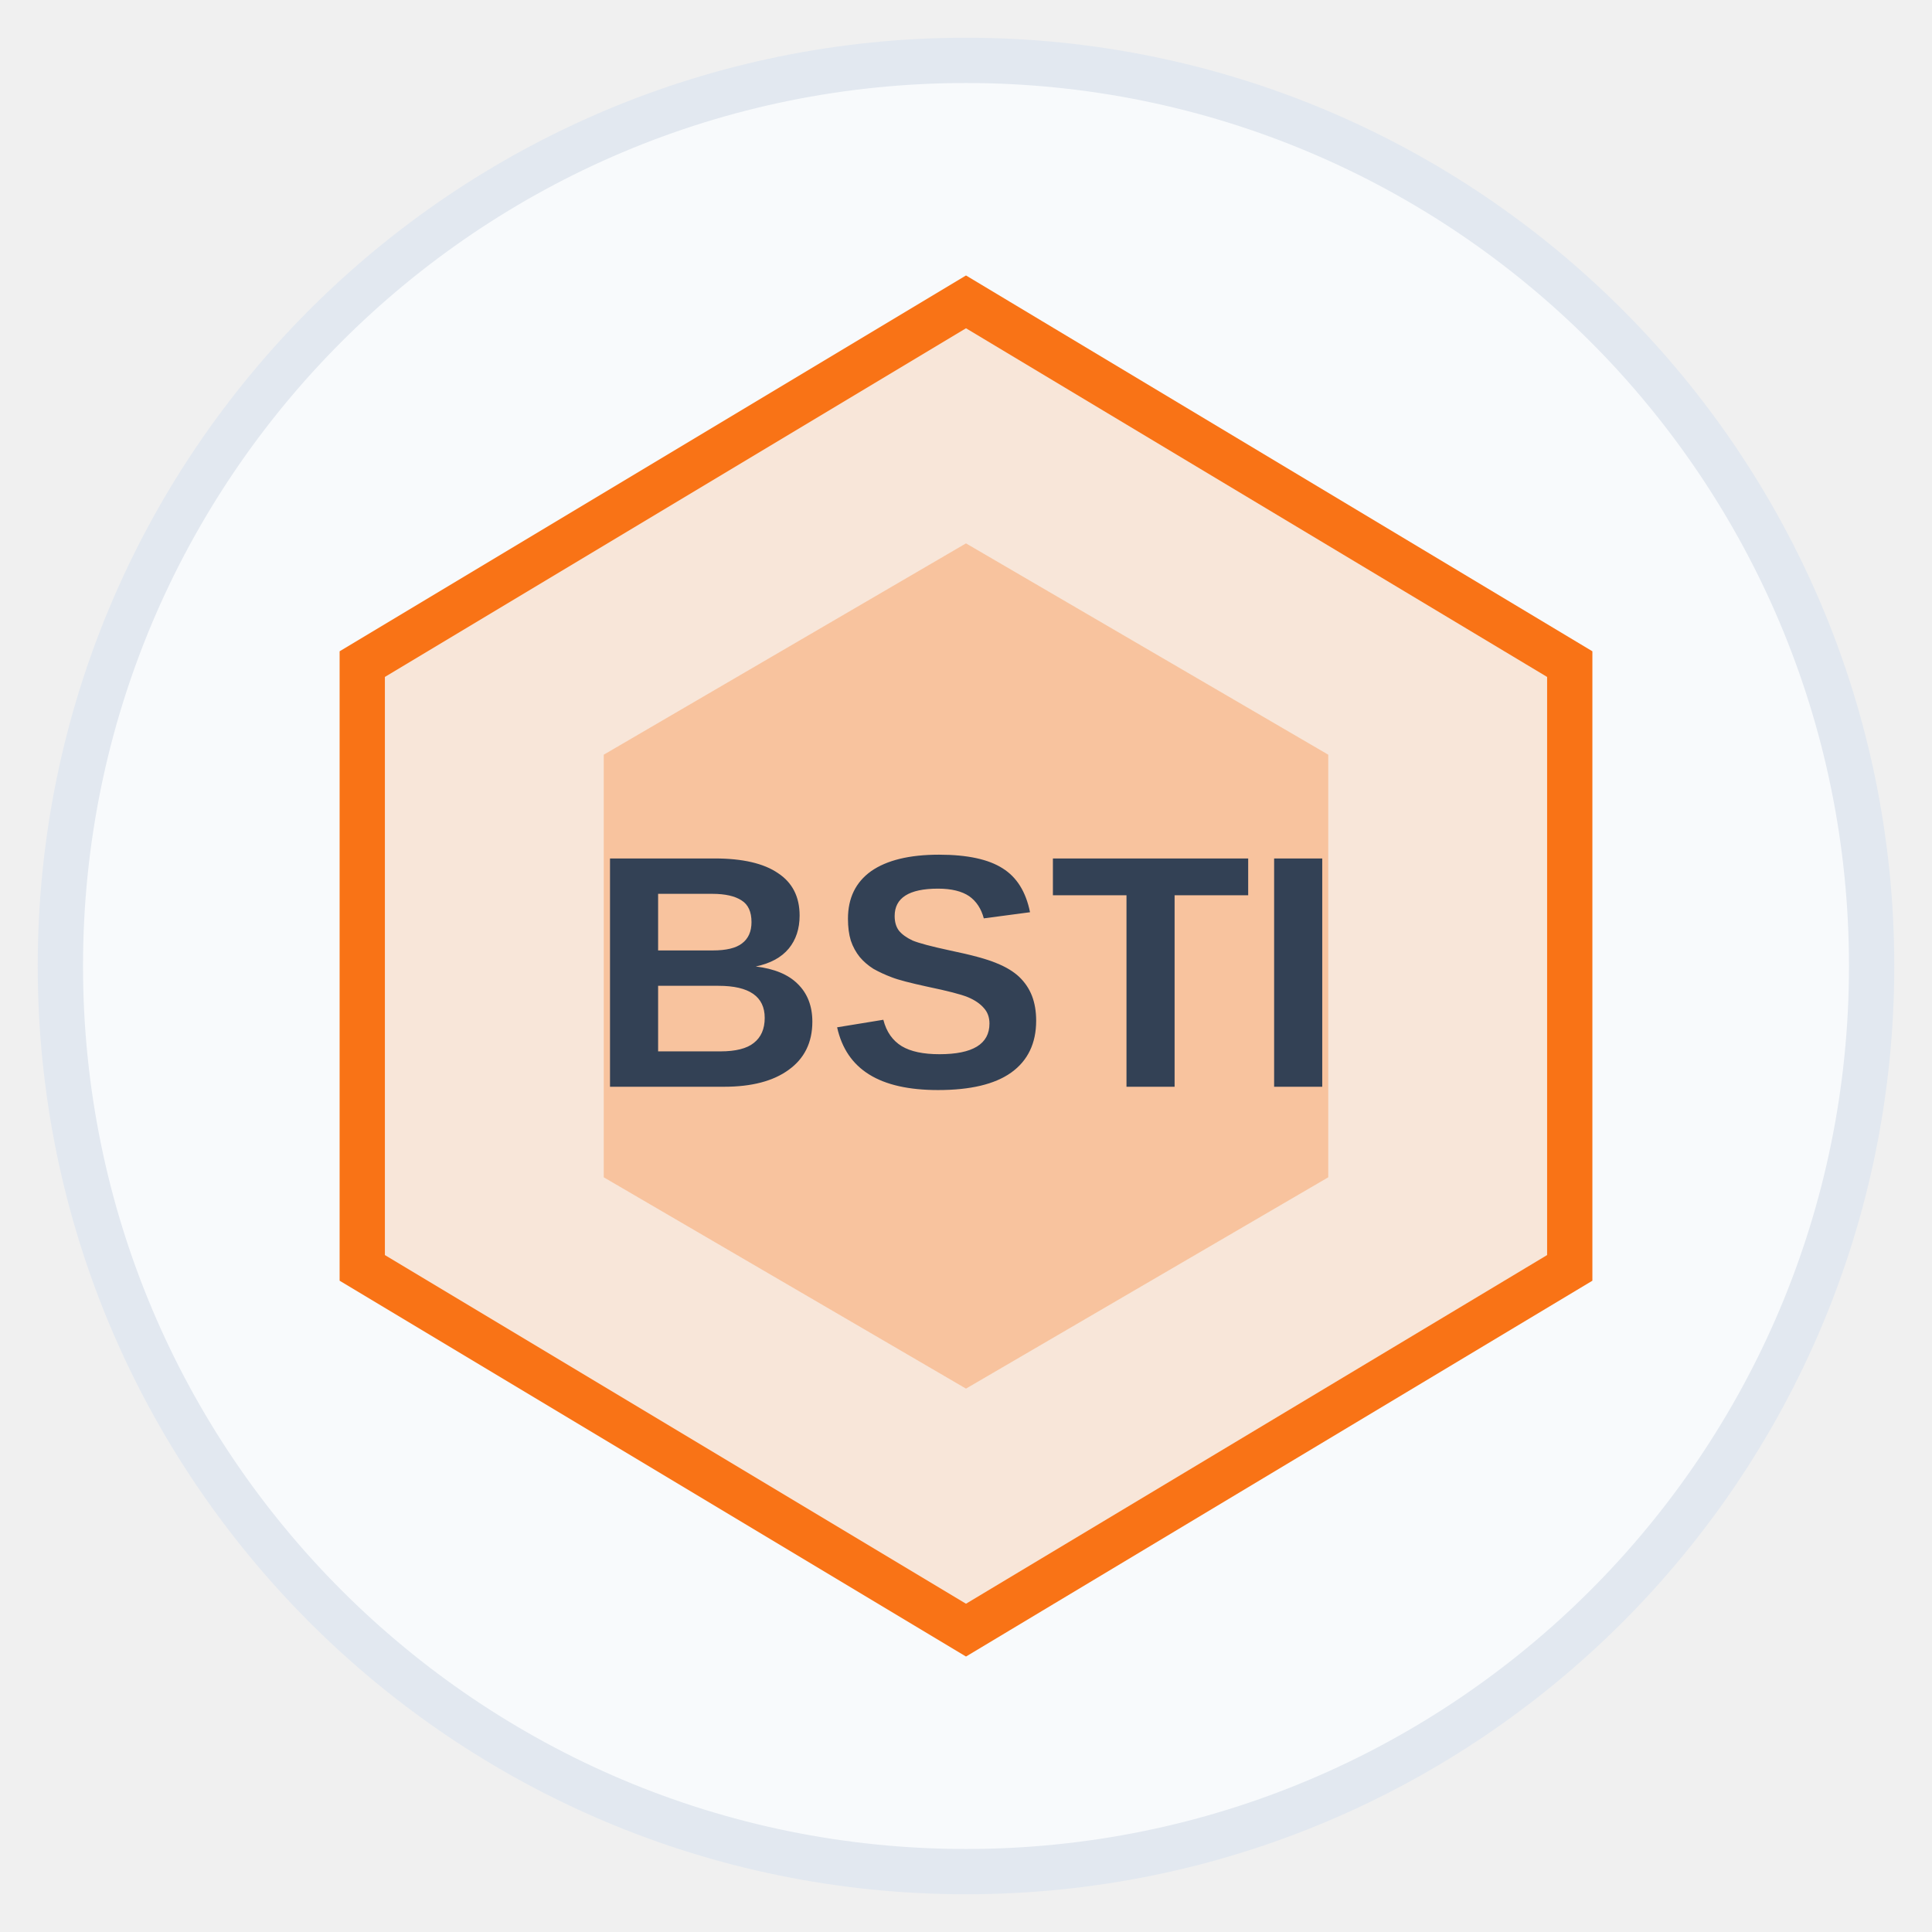
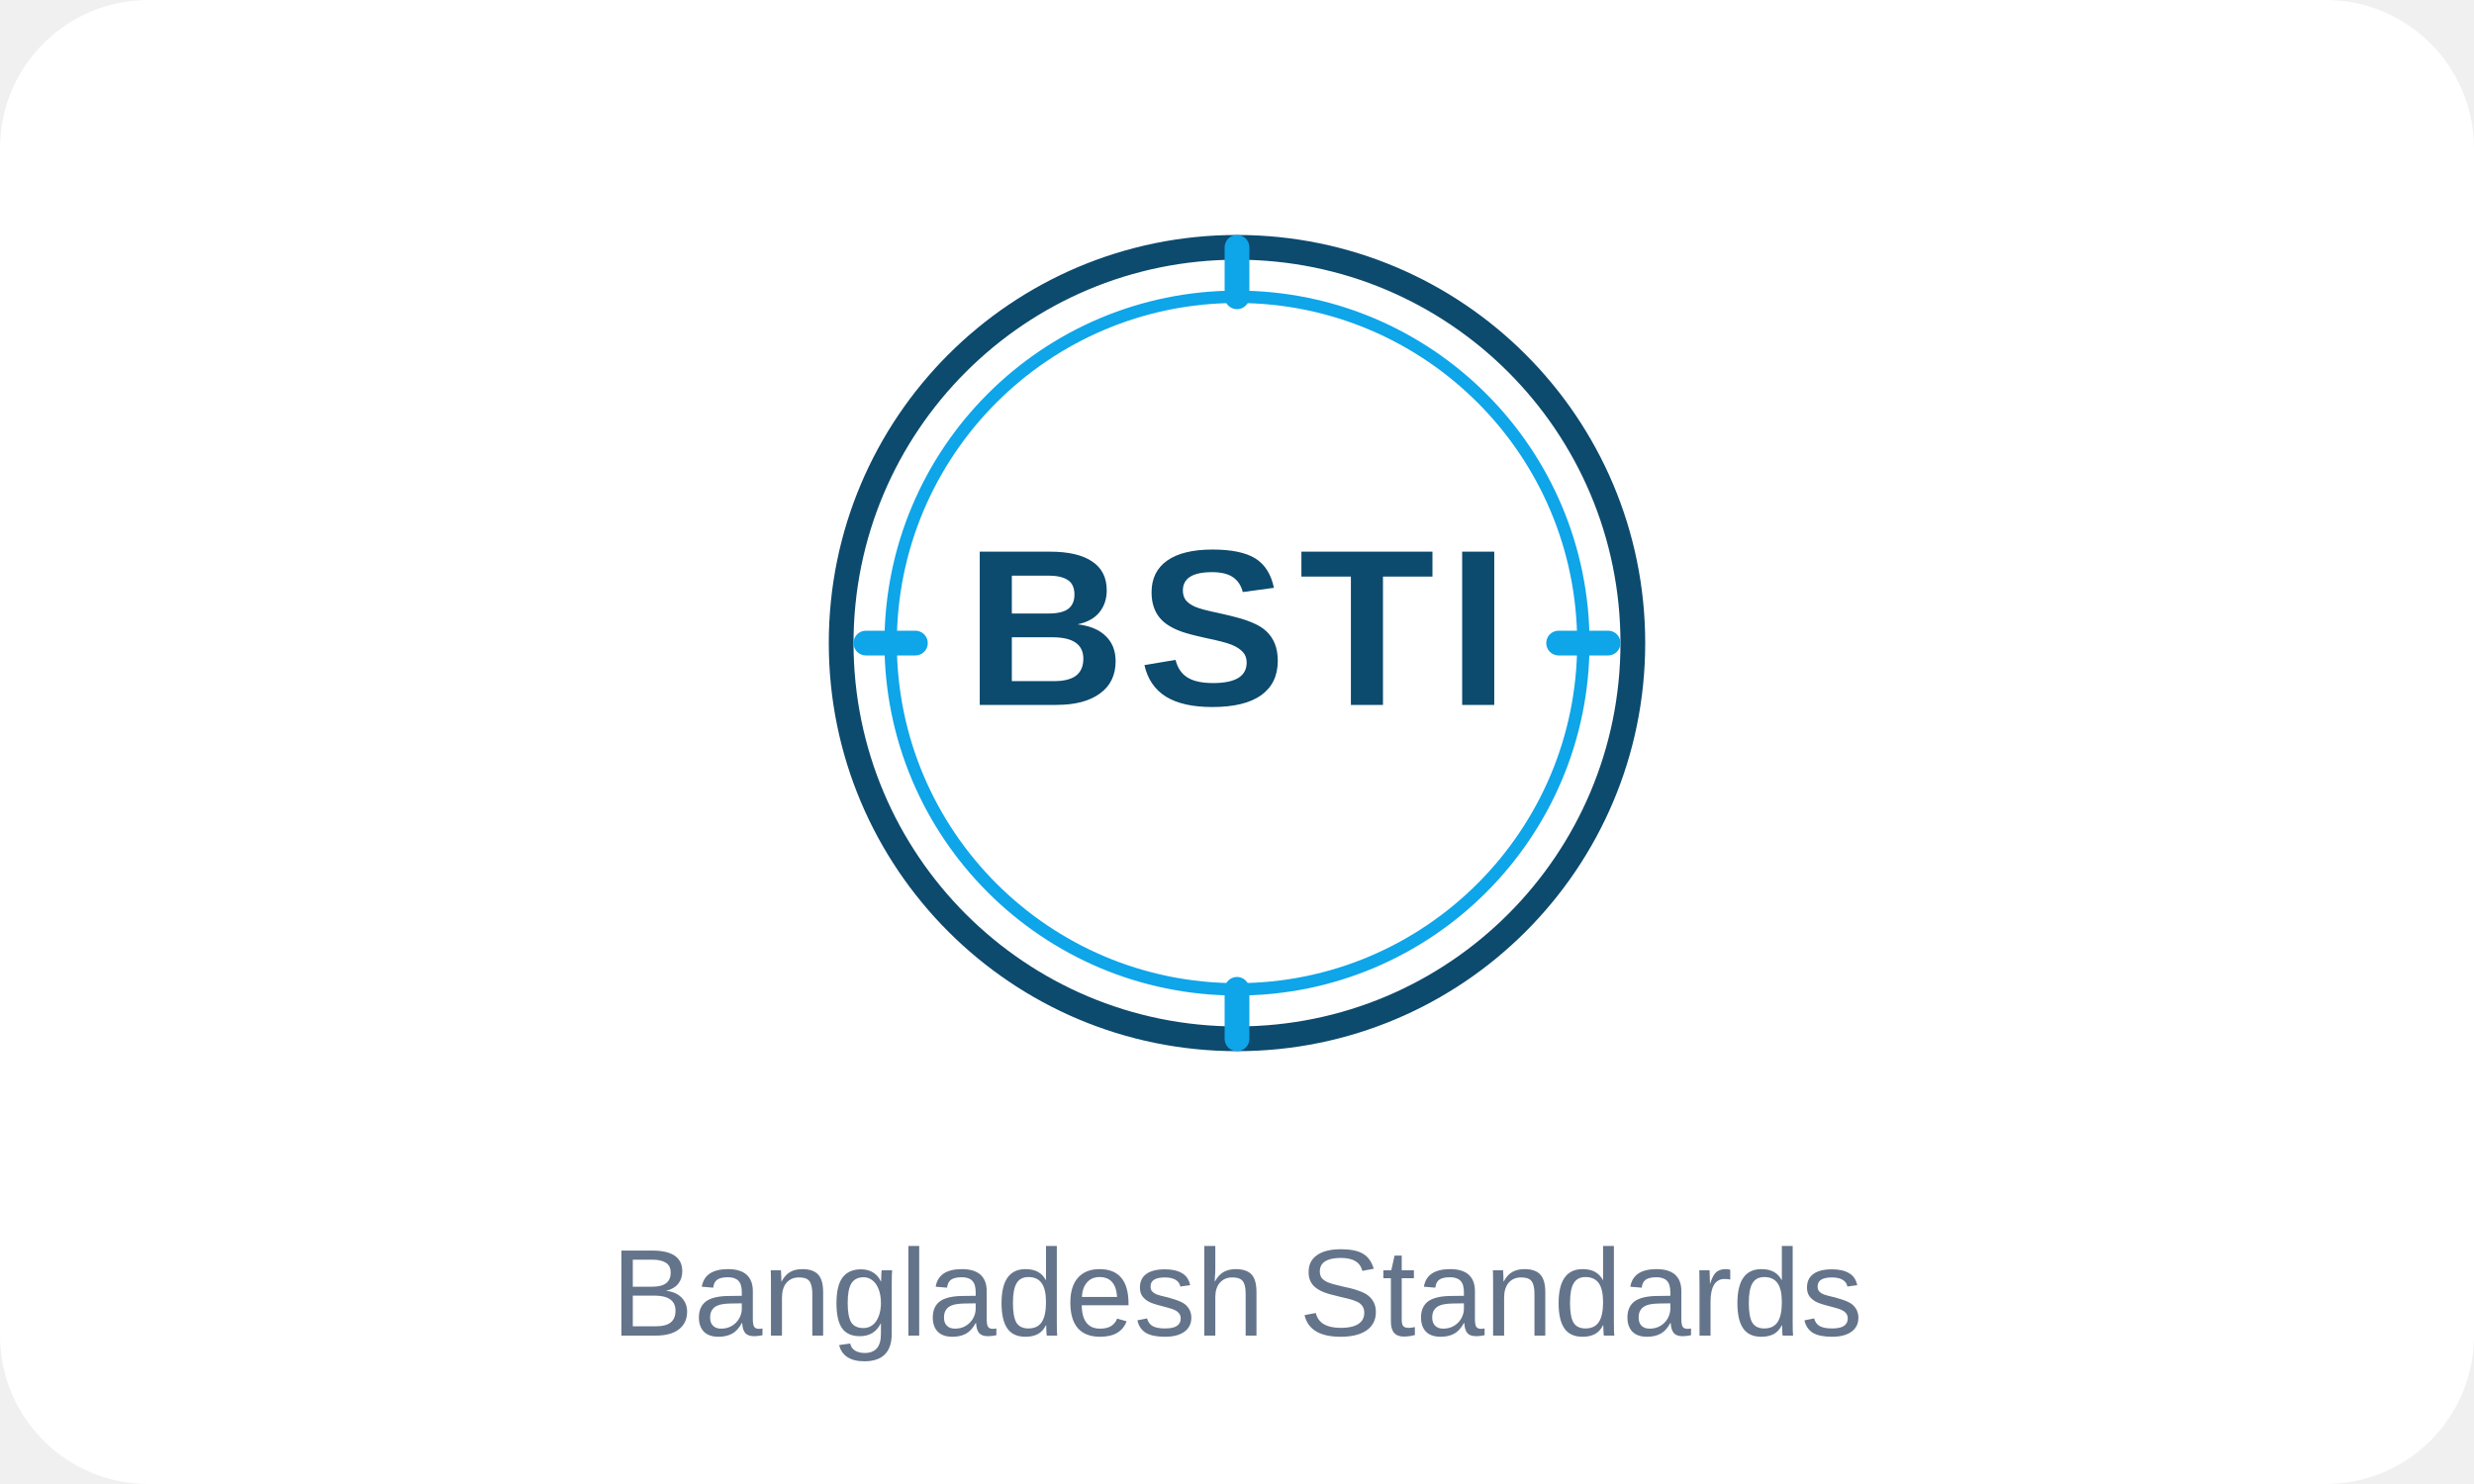
- <svg xmlns="http://www.w3.org/2000/svg" viewBox="0 0 64 64" fill="none" aria-label="BSTI certification">
-   <circle cx="32" cy="32" r="30" fill="#f8fafc" stroke="#e2e8f0" stroke-width="1.5" />
-   <path d="M32 10 L52 22 L52 42 L32 54 L12 42 L12 22 Z" fill="#f97316" fill-opacity="0.15" stroke="#f97316" stroke-width="1.5" />
-   <path d="M32 18 L44 25 L44 39 L32 46 L20 39 L20 25 Z" fill="#f97316" fill-opacity="0.3" />
-   <text x="32" y="36" text-anchor="middle" font-family="Arial, sans-serif" font-size="11" font-weight="bold" fill="#334155">BSTI</text>
+ <svg xmlns="http://www.w3.org/2000/svg" viewBox="0 0 200 120" fill="none" aria-label="BSTI certification">
+   <rect x="0" y="0" width="200" height="120" rx="12" fill="#ffffff" />
+   <circle cx="100" cy="52" r="32" fill="none" stroke="#0c4a6e" stroke-width="2" />
+   <circle cx="100" cy="52" r="28" fill="none" stroke="#0ea5e9" stroke-width="1" />
+   <text x="100" y="57" text-anchor="middle" font-family="Arial, Helvetica, sans-serif" font-size="18" font-weight="800" fill="#0c4a6e" letter-spacing="1">BSTI</text>
+   <path d="M100 20 L100 24 M100 80 L100 84 M70 52 L74 52 M126 52 L130 52" stroke="#0ea5e9" stroke-width="2" stroke-linecap="round" />
+   <text x="100" y="108" text-anchor="middle" font-family="Arial, Helvetica, sans-serif" font-size="10" fill="#64748b">Bangladesh Standards</text>
</svg>
